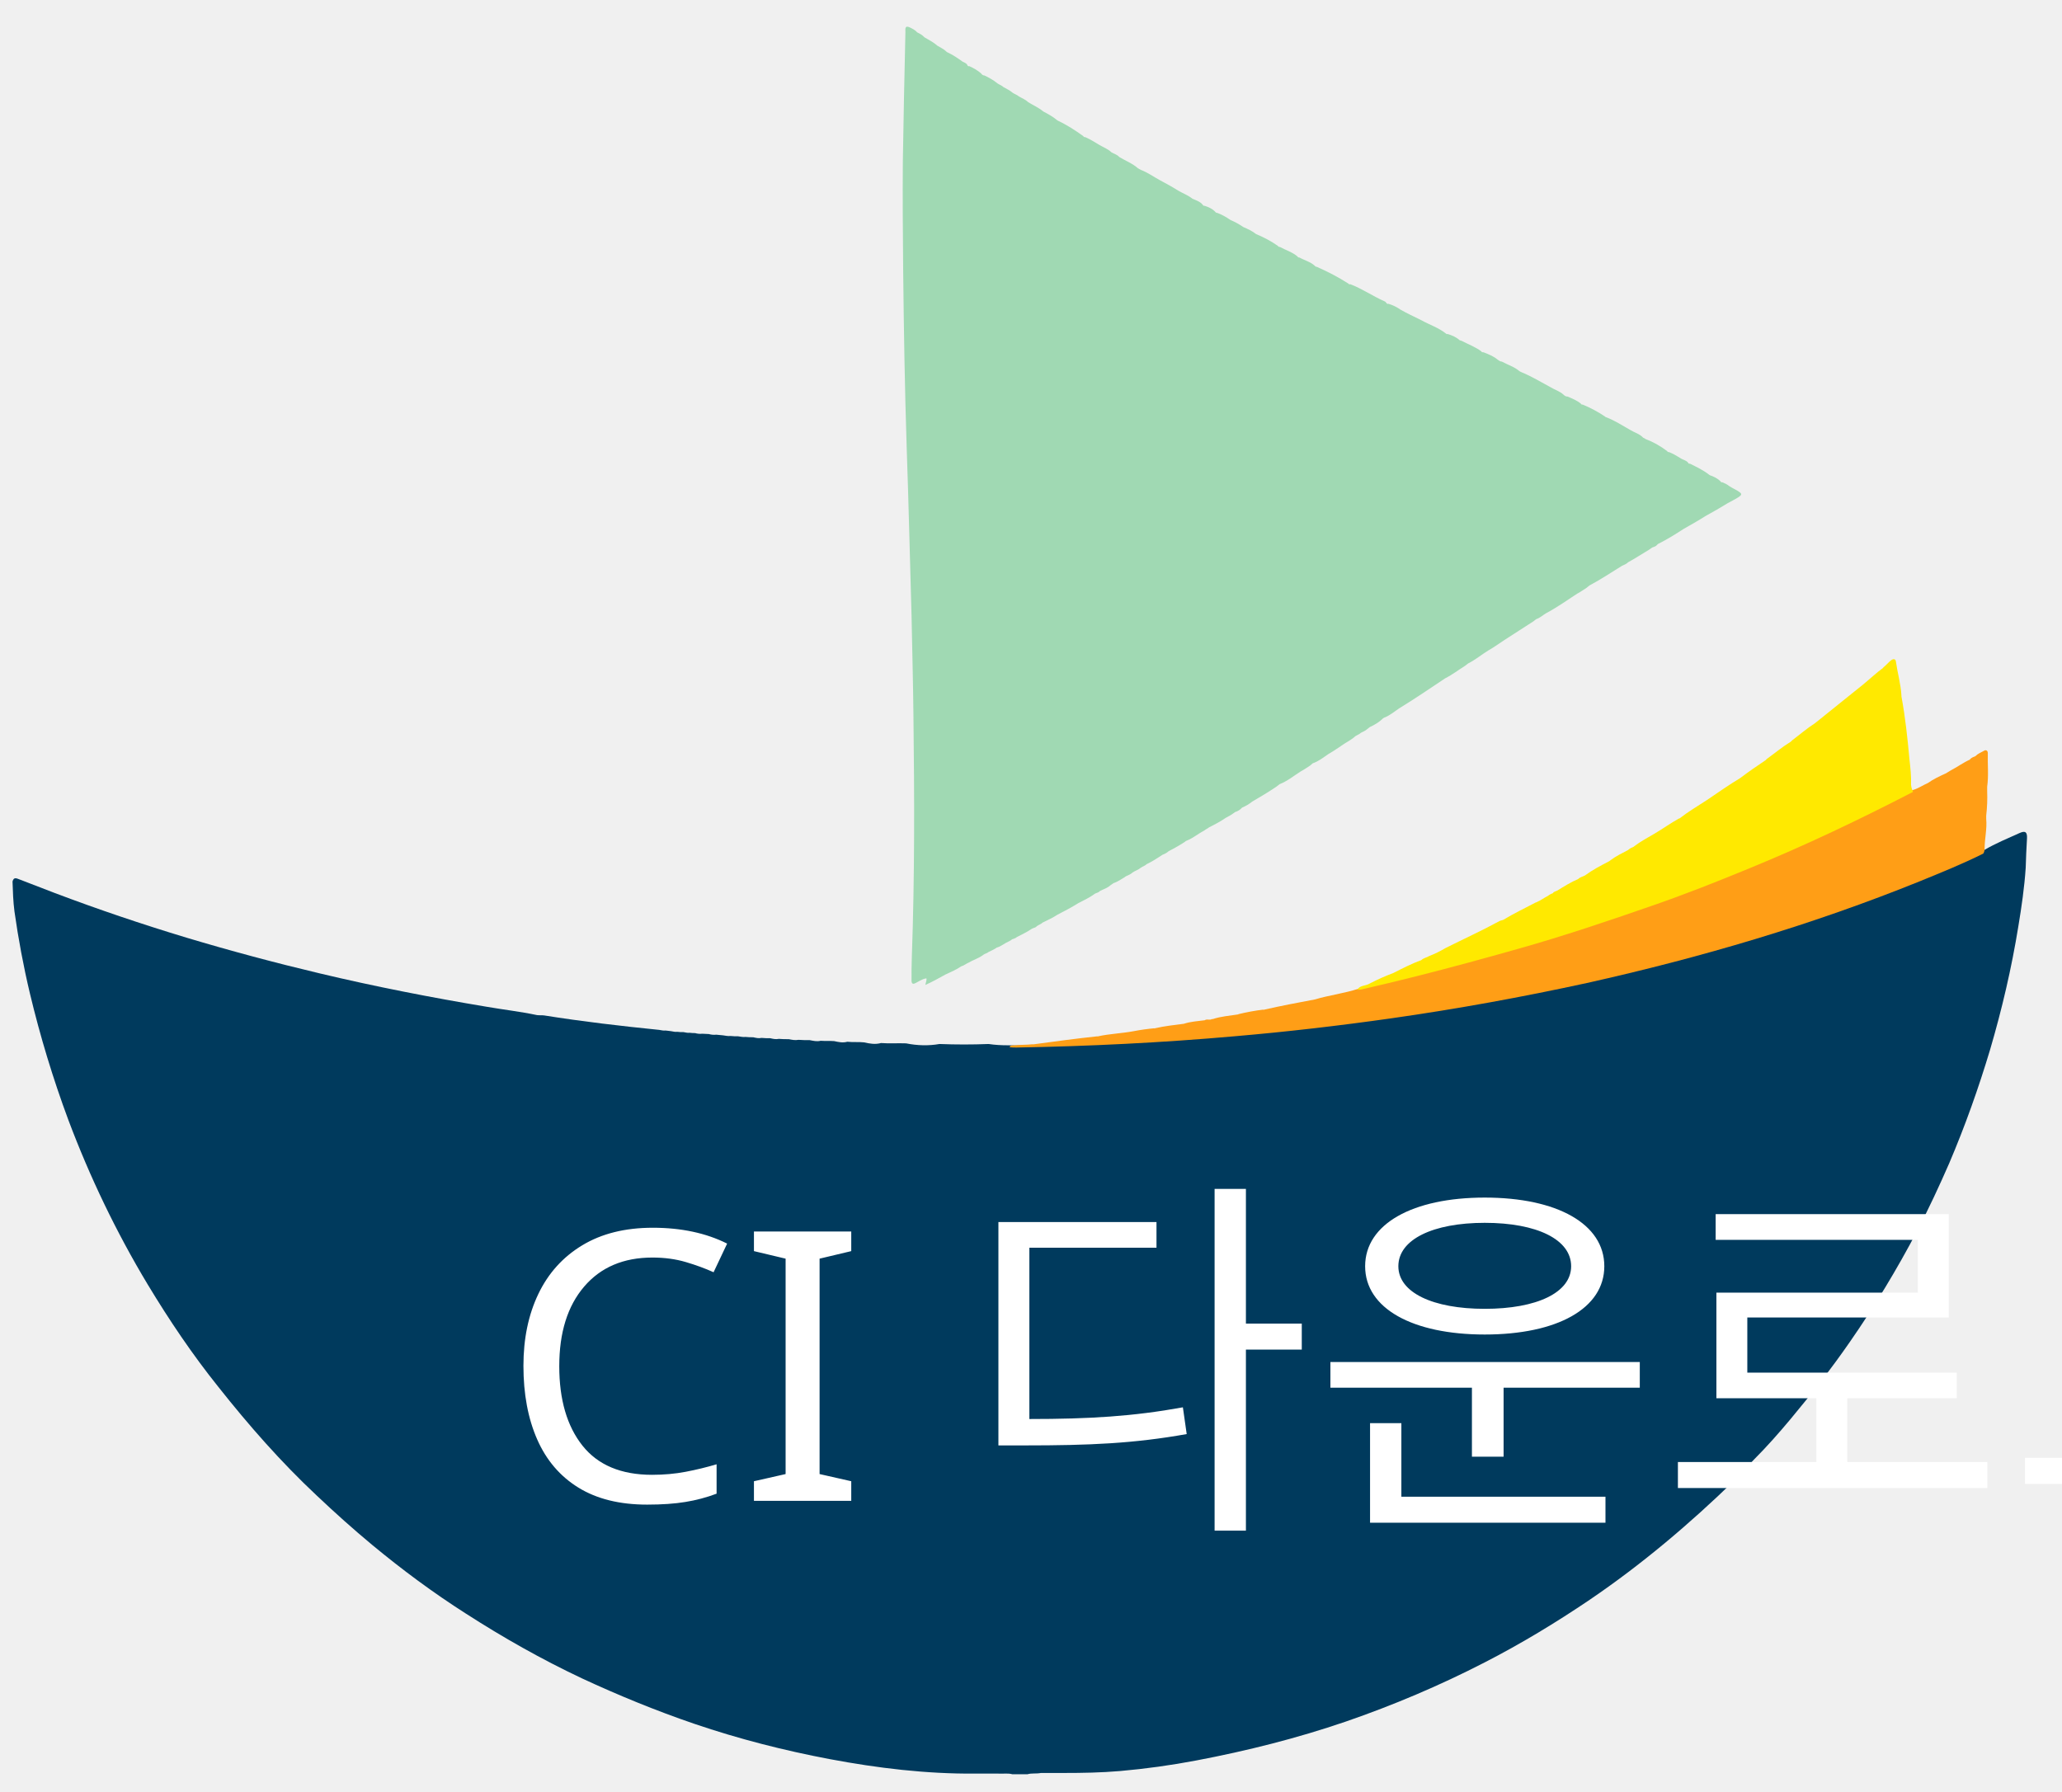
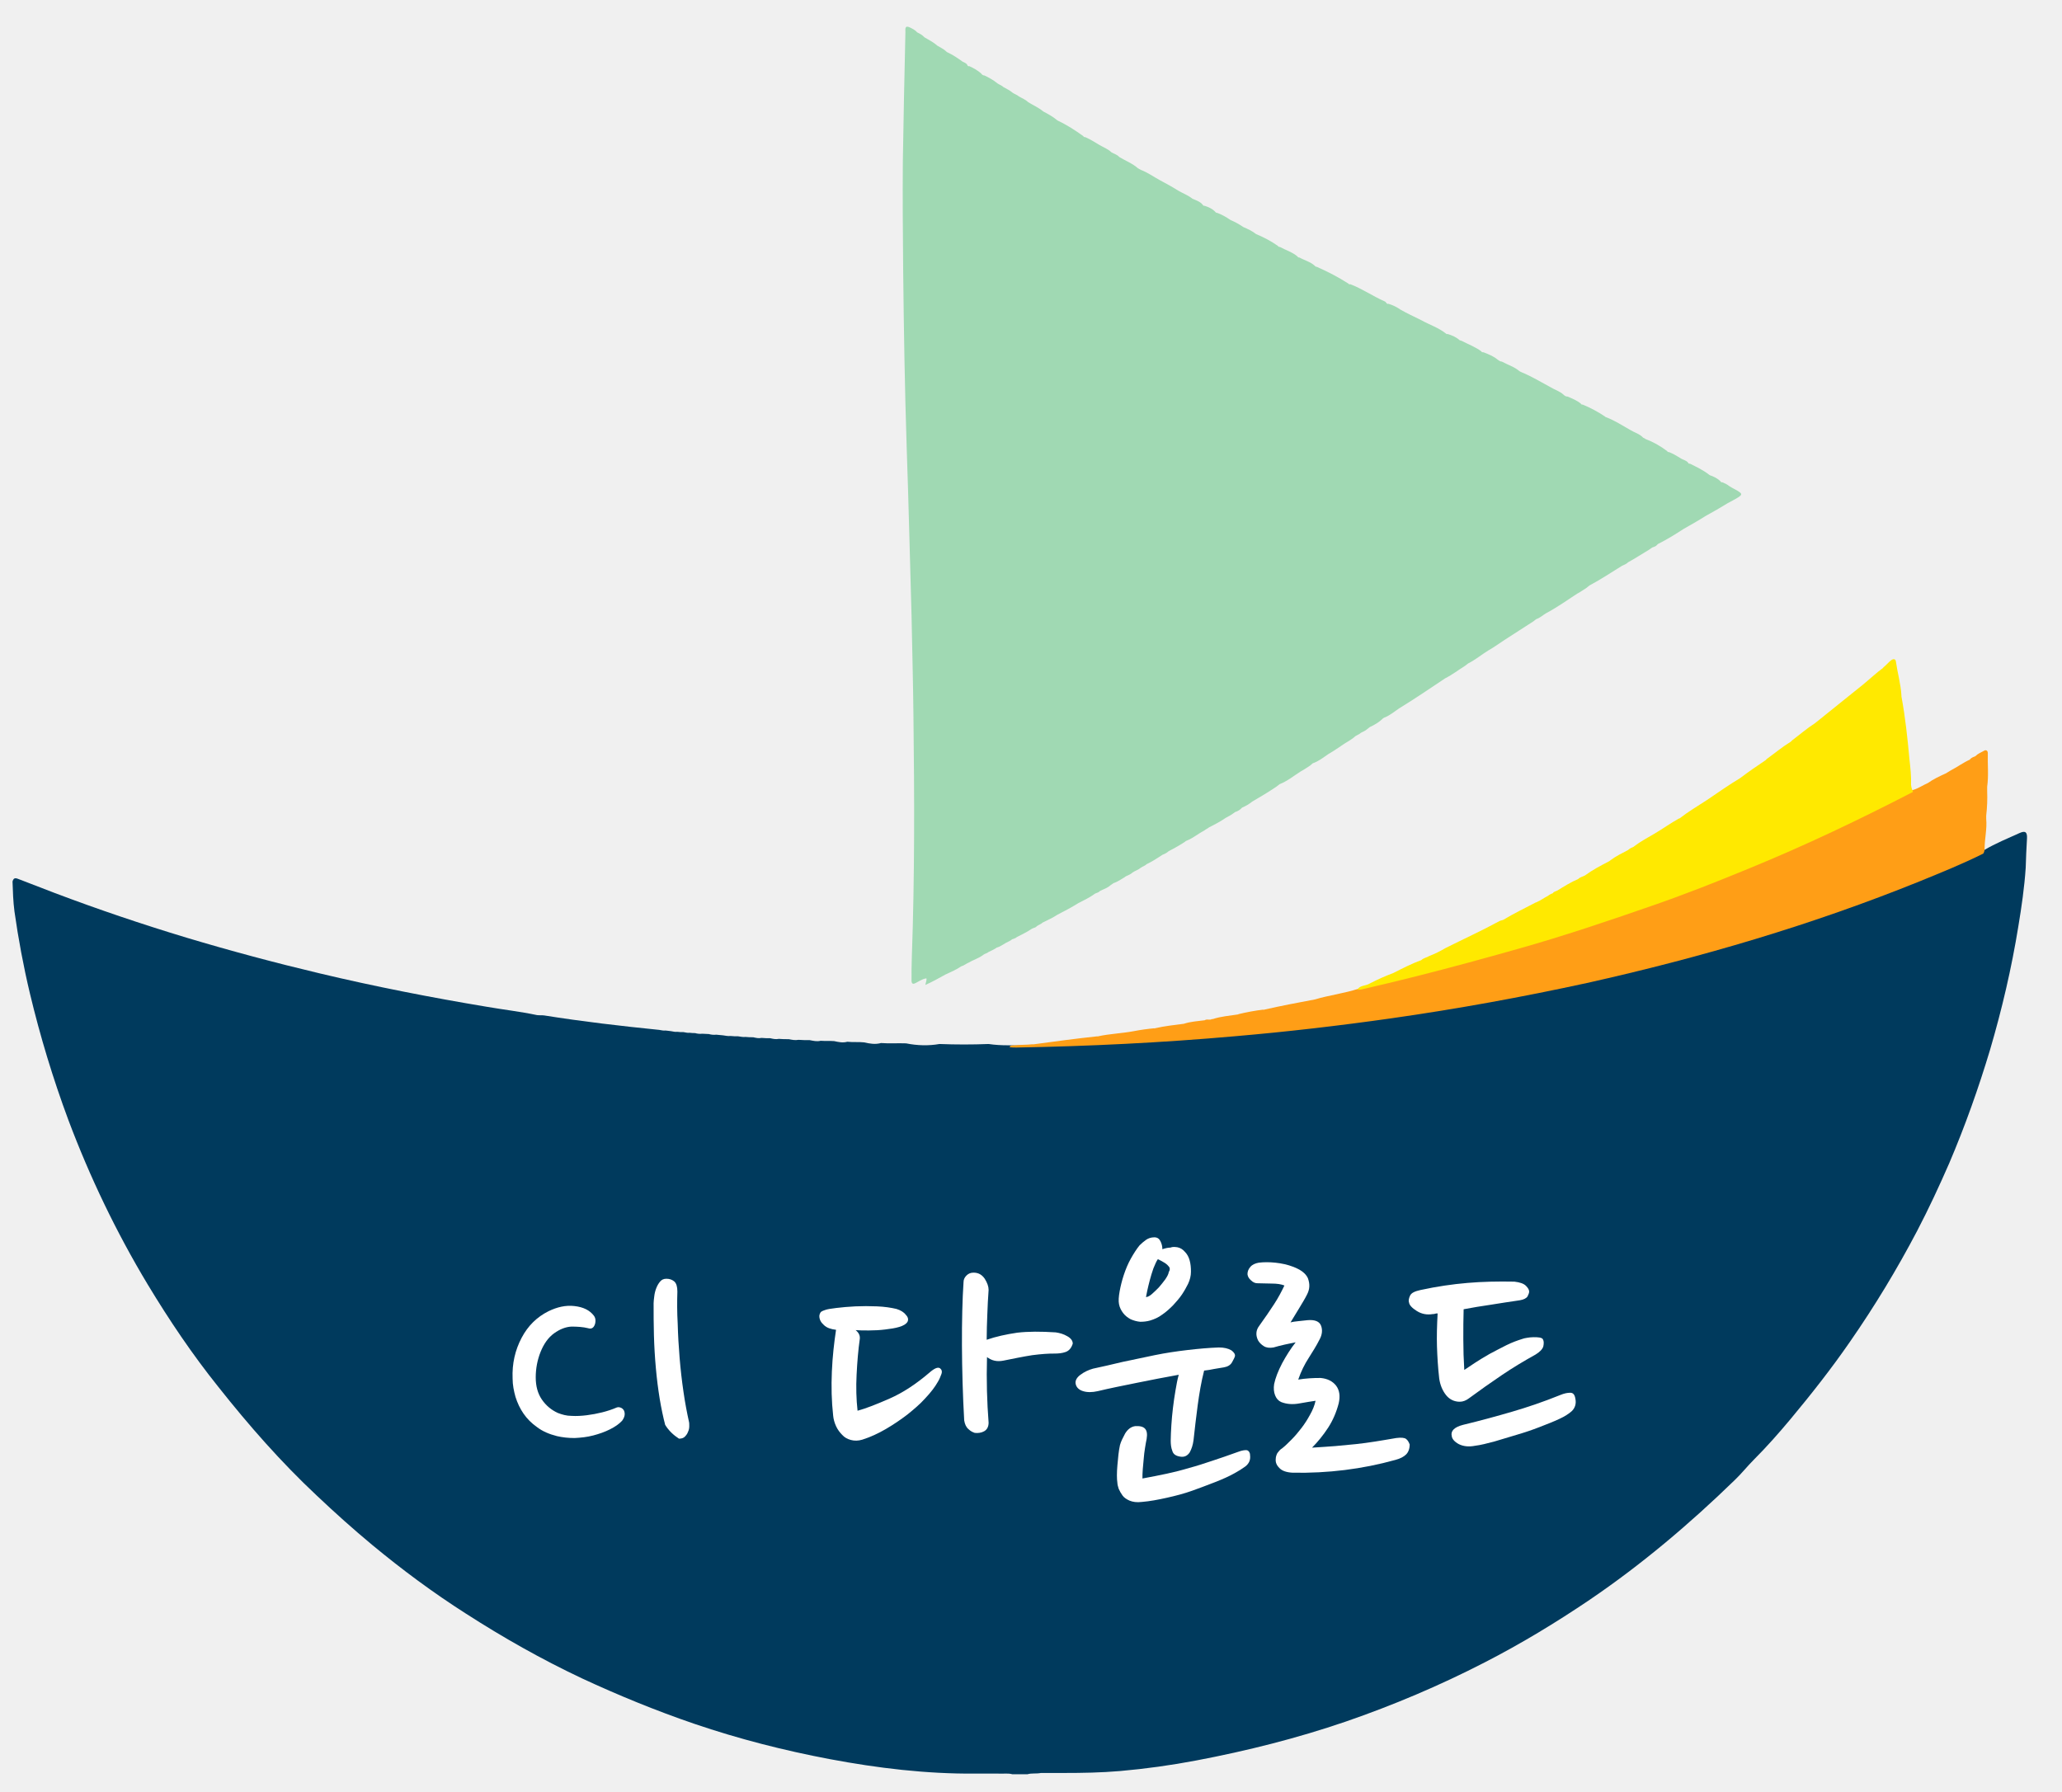
<svg xmlns="http://www.w3.org/2000/svg" version="1.1" id="Layer_1" x="0px" y="0px" viewBox="0 0 642 558" style="enable-background:new 0 0 642 558;" xml:space="preserve">
  <style type="text/css">
	.st0{fill:#003A5D;}
	.st1{fill:#FF9E16;}
	.st2{fill:#A0D9B3;}
	.st3{fill:#FFE900;}
- 	.st4{fill:#FFFFFF;}
- 	.st5{font-family:'NanumPen';}
- 	.st6{font-size:117.467px;}
+ 	.st4{enable-background:new    ;}
+ 	.st5{fill:#FFFFFF;}
</style>
  <g id="레이어_2">
</g>
  <g id="레이어_1">
    <g>
      <g>
        <path class="st0" d="M319.9,552.5c-1.6,0-3.1,0-4.7,0c-1.4-0.4-2.9-0.1-4.3-0.2c-0.9,0-1.9,0-2.8,0s-1.8,0-2.8,0     c-0.6,0-1.2,0-1.8,0c-15.2,0.1-30.2-1.7-45.1-4.5c-14.3-2.7-28.4-6.3-42.2-11c-12-4.1-23.7-8.9-35.1-14.2     c-12.5-5.9-24.5-12.7-36-20.1c-10.2-6.5-19.9-13.7-29.2-21.4c-5.9-4.9-11.7-10.1-17.3-15.4c-11.1-10.4-21.1-21.8-30.6-33.8     c-8.1-10.1-15.3-20.8-22-31.9c-9.8-16.3-18-33.4-24.7-51.2c-4.8-12.9-8.8-26.1-12-39.5c-2-8.4-3.6-17-4.8-25.5     c-0.4-3.1-0.5-6.2-0.6-9.3c0.4-1.6,1.4-0.9,2.3-0.6c3.6,1.4,7.2,2.8,10.9,4.2c13.5,5.1,27.1,9.7,41,13.9     c13.7,4.1,27.5,7.8,41.4,11.1c17.2,4.1,34.6,7.5,52,10.4c5.2,0.9,10.5,1.5,15.7,2.6c0.7,0.1,1.5,0,2.2,0.1     c11.9,1.9,23.9,3.3,35.8,4.5c0.7,0.1,1.4,0.3,2,0.2c0.6,0.1,1.2,0.1,1.7,0.2c0.7,0.1,1.3,0.3,1.9,0.2c0.7,0.1,1.3,0.1,2,0.1     c0.7,0.1,1.3,0.3,1.9,0.2c0.6,0.1,1.2,0.1,1.7,0.1c0.7,0.2,1.5,0.3,2.2,0.2c0.7,0,1.4,0.1,2.1,0.1c0.7,0.2,1.5,0.3,2.3,0.2     c0.7,0.1,1.4,0.1,2.1,0.2c0.8,0.1,1.5,0.3,2.3,0.2c0.8,0.1,1.6,0.1,2.4,0.1c0.8,0.1,1.5,0.3,2.3,0.2c0.8,0.1,1.6,0.1,2.4,0.1     c0.9,0.2,1.7,0.4,2.6,0.2c0.9,0.1,1.8,0.1,2.7,0.1c0.9,0.2,1.7,0.4,2.7,0.2c1,0.1,2.1,0.1,3.1,0.1c1,0.2,2,0.4,3,0.2     c1.2,0.1,2.3,0.1,3.5,0.1c1.1,0.2,2.2,0.5,3.4,0.2c1.4,0.1,2.8,0,4.2,0.1c1.4,0.3,2.7,0.6,4.1,0.2c1.8,0.2,3.5,0,5.3,0.2     c1.7,0.4,3.4,0.7,5.2,0.2c2.6,0.2,5.2,0,7.8,0.1c3.5,0.7,7,0.8,10.4,0.2c5.1,0.2,10.2,0.2,15.3,0c2,0.3,4,0.4,6,0.4     c6.8,0.3,13.6-0.5,20.4-0.7c5.2-0.1,10.4-0.4,15.6-0.7c6.6-0.4,13.2-0.7,19.9-1.3c3.4-0.3,6.9-0.5,10.4-0.8     c6.1-0.5,12.1-1.1,18.2-1.7c5.6-0.6,11.2-1.2,16.7-1.9c8.3-1,16.5-2.1,24.7-3.3c10.4-1.5,20.8-3.3,31.1-5.3     c12.4-2.4,24.8-5,37.2-8c15.2-3.7,30.3-7.9,45.3-12.6c17.8-5.5,35.2-12,52.4-19.2c3.7-1.6,7.4-3.1,11-4.9     c0.4-0.1,0.8-0.2,1.1-0.4c3.5-2.1,7.3-3.6,11-5.3c1.8-0.8,2.4-0.3,2.3,1.7c-0.2,3-0.3,6.1-0.4,9.1c-0.4,6.1-1.3,12.3-2.3,18.3     c-2.1,13-5.1,25.8-8.8,38.4c-3.6,12-7.8,23.8-12.7,35.3c-3.1,7.1-6.4,14.2-10,21.1c-6.3,12-13.2,23.4-20.9,34.5     c-5.8,8.4-12.1,16.4-18.6,24.2c-3.6,4.3-7.3,8.5-11.3,12.5c-2.1,2.1-3.9,4.4-6,6.4c-14.1,13.7-29,26.3-45.2,37.3     c-10.5,7.1-21.4,13.7-32.7,19.5c-14,7.2-28.4,13.3-43.2,18.4c-15.2,5.2-30.7,9.1-46.5,12.1c-7.9,1.5-15.8,2.6-23.8,3.3     c-5.8,0.5-11.7,0.6-17.5,0.6c-0.6,0-1.2,0-1.8,0c-0.8,0-1.6,0-2.5,0s-1.9,0-2.8,0C322.6,552.4,321.2,552.1,319.9,552.5z" />
        <path class="st1" d="M605.9,240.8c0.4-0.3,0.9-0.5,1.3-0.8c2.1-1.1,4-2.5,6.2-3.5h-0.1c0.5-0.6,1.2-0.8,1.9-1.1h-0.1     c0.7-0.7,1.7-1.1,2.6-1.6c0.6-0.4,1.2-0.1,1.2,0.7c-0.1,3.5,0.3,7-0.2,10.5c0,0.4,0,0.9,0,1.3c0.1,2.6,0,5.1-0.3,7.7     c0,0.3,0,0.7,0,1c0.3,3.1-0.5,6.2-0.5,9.3c0,0.5-0.1,1-0.4,1.5c-6.4,3.2-13.1,5.9-19.7,8.6c-33.6,13.6-68.3,23.8-103.7,31.7     c-20.2,4.4-40.5,8.1-60.9,11c-16.2,2.3-32.5,4.2-48.9,5.6c-22.6,2-45.2,3.1-67.8,3.5c-0.7,0-1.5,0-2.2-0.1     c0.4-0.8,1.2-0.5,1.8-0.6c1.7-0.2,3.4-0.1,5.1-0.3c0.2,0,0.4,0,0.6,0c6.6-0.9,13.3-1.8,19.9-2.5l0.1,0.1l0.1-0.1     c3.7-0.8,7.4-0.9,11.1-1.6c2.1-0.4,4.2-0.7,6.4-0.9l0.1,0.1l0.1-0.1c3-0.7,6-1,9-1.4l0,0c2.1-0.7,4.3-0.8,6.5-1.1l0,0     c0.7-0.5,1.6,0.1,2.3-0.4c0.1,0.1,0.2,0.1,0.3,0c2.5-0.8,5.1-1,7.7-1.4h0.1l0.1-0.1c2.5-0.6,5.1-1.1,7.7-1.4     c0.1,0.1,0.2,0.1,0.3,0c5.3-1.2,10.6-2.2,15.9-3.2l0,0c2.2-0.7,4.5-1.1,6.7-1.6c2.3-0.5,4.6-1,6.7-1.7     c14.5-3.9,29.1-7.2,43.5-11.4c14.6-4.2,29-8.8,43.3-13.7c11.1-3.8,22-8,32.9-12.4c9.8-4,19.5-8.2,29.1-12.8     c7.2-3.4,14.3-7,21.4-10.6c0.8-0.4,1.6-0.7,2.5-1c1.7-0.5,3.1-1.5,4.7-2.2l0,0C601.8,242.7,603.9,241.7,605.9,240.8z" />
        <path class="st2" d="M288.2,304.7c-1.1,0.2-2.1,0.9-3.1,1.4c-0.9,0.5-1.3,0.2-1.3-0.8c0-2.5,0-4.9,0.1-7.4     c0.9-25,0.8-50,0.5-74.9c-0.1-10.5-0.4-21.1-0.6-31.6c-0.5-17.3-0.9-34.6-1.5-51.9c-0.6-18.5-0.9-37-1.1-55.5     c-0.1-11.3-0.2-22.5-0.1-33.8c0.2-13.4,0.5-26.8,0.8-40.2c0-0.9-0.3-2.3,1.5-1.4l0,0c0.8,0.4,1.6,0.8,2.2,1.5l0,0     c0.8,0.4,1.6,0.8,2.2,1.5l0,0c1.3,0.8,2.8,1.5,4,2.6l0,0c1,0.6,2.1,1.1,2.9,1.9c0.1,0.1,0.2,0.2,0.3,0.2c1.7,0.8,3.2,1.8,4.7,2.9     l0,0c0.5,0.3,1.2,0.4,1.5,1.1c0.1,0.3,0.4,0.4,0.6,0.3c1.3,0.6,2.6,1.3,3.7,2.3c0.2,0.3,0.5,0.6,1,0.6c1.5,0.7,2.9,1.5,4.1,2.5     l0,0c0.6,0.4,1.3,0.6,1.8,1.1l0,0c1,0.6,2,1,2.9,1.8l0,0c0.6,0.4,1.3,0.6,1.9,1.1l0,0c1,0.6,2.1,1,2.9,1.8l0,0     c1.6,1,3.3,1.7,4.7,2.9l0,0c1.5,0.8,3,1.6,4.3,2.7c0.1,0.1,0.2,0.1,0.3,0.2c2.8,1.3,5.4,3,7.9,4.8c0.1,0.3,0.3,0.3,0.6,0.3     c1.6,0.7,3,1.6,4.5,2.5l0,0c1.2,0.7,2.6,1.2,3.6,2.2l0,0c0.8,0.5,1.8,0.7,2.5,1.5l0,0c2,1.2,4.1,2,5.8,3.5     c0.3,0.2,0.6,0.3,0.9,0.5c2.1,0.8,3.9,2.1,5.9,3.2l0,0c1.9,1,3.9,2.1,5.8,3.3l0,0c1.4,0.8,3,1.4,4.4,2.5l0,0     c1.2,0.5,2.4,0.9,3.2,1.9c0.1,0.3,0.4,0.3,0.6,0.3c1.2,0.4,2.4,0.9,3.3,1.9c0.1,0.2,0.4,0.3,0.6,0.3c1.4,0.5,2.8,1.3,4.1,2.2l0,0     c1.4,0.6,2.7,1.3,4,2.2l0,0c1.4,0.6,2.7,1.2,4,2.2l0,0c2.4,1,4.7,2.2,6.8,3.7c0.1,0.3,0.4,0.3,0.6,0.3c1.8,1,3.9,1.6,5.5,3     c0.1,0.2,0.3,0.3,0.6,0.3c1.6,0.9,3.4,1.3,4.8,2.6c0.1,0.2,0.4,0.3,0.6,0.3c3.4,1.5,6.7,3.2,9.8,5.2c0.1,0.2,0.4,0.3,0.6,0.2     c3.7,1.4,7,3.7,10.6,5.3c0.3,0.1,0.5,0.3,0.7,0.6c0.1,0.2,0.4,0.3,0.6,0.2c1.3,0.4,2.6,1,3.7,1.8l0,0c2.1,1.2,4.3,2.2,6.5,3.3     l0,0c2.5,1.4,5.3,2.3,7.6,4.1c0.2,0.2,0.4,0.3,0.6,0.2c1.3,0.4,2.6,0.9,3.7,1.9c0.2,0.1,0.4,0.2,0.6,0.2c2.1,1.1,4.3,1.9,6.2,3.3     c0.1,0.3,0.4,0.3,0.7,0.3c1.5,0.6,3.1,1.2,4.4,2.3c0.4,0.3,0.8,0.6,1.3,0.6c1.8,1,3.9,1.6,5.5,3c0.2,0.1,0.4,0.2,0.6,0.3     c3.2,1.3,6.1,3.1,9.1,4.7l0,0c1.3,0.8,2.8,1.2,4,2.3c0.4,0.4,0.8,0.6,1.3,0.6c1.4,0.6,2.9,1.2,4.1,2.2c0.1,0.3,0.4,0.3,0.6,0.3     c2.4,1,4.7,2.2,6.9,3.7c0.1,0.1,0.2,0.2,0.3,0.2c2.7,1,5.1,2.6,7.6,4l0,0c1.3,0.8,2.9,1.2,4,2.4c0.2,0.1,0.5,0.2,0.7,0.4     c2.4,0.9,4.7,2.2,6.8,3.8c0.1,0.3,0.4,0.3,0.6,0.3c1.2,0.5,2.3,1.1,3.4,1.8l0,0c0.8,0.6,1.9,0.7,2.5,1.5c0.1,0.3,0.3,0.3,0.6,0.3     c2,1,4.1,2,5.9,3.4c0.1,0.1,0.2,0.1,0.3,0.2c1.2,0.4,2.4,1,3.3,1.9c0.1,0.3,0.3,0.3,0.6,0.3c0.7,0.3,1.4,0.6,2,1.1l0,0     c1,0.7,2.1,1.1,3.1,1.8c1.1,0.7,0.8,1.1-0.1,1.7c-1.1,0.7-2.3,1.3-3.4,1.9l0,0c-2.3,1.4-4.5,2.7-6.9,4l0,0     c-2.2,1.4-4.5,2.7-6.8,4l0,0c-2.6,1.7-5.2,3.3-8,4.7c-0.1,0.1-0.2,0.2-0.3,0.3c-0.4,0.5-1,0.6-1.5,0.8c-0.3,0.2-0.7,0.5-1,0.7     c-2.2,1.3-4.3,2.7-6.5,3.9l0,0c-0.5,0.5-1.2,0.8-1.9,1.1l0,0c-3.4,2.1-6.7,4.3-10.1,6.1c-0.3,0.3-0.7,0.5-1,0.8     c-1,0.6-1.9,1.3-2.9,1.8l0,0c-3.2,2.1-6.3,4.3-9.7,6.1l0,0c-1,0.6-1.8,1.4-3,1.8c-0.3,0.2-0.6,0.5-0.9,0.7c-3,1.9-6,3.9-9,5.8     l0,0c-1.7,1.1-3.3,2.3-5.1,3.3l0,0c-2.1,1.3-4,2.9-6.2,4c-0.3,0.2-0.6,0.5-0.9,0.7c-2.1,1.3-4,2.8-6.2,3.9l0,0     c-4.8,3.2-9.5,6.4-14.4,9.4l0,0c-1.5,1-3,2.3-4.7,2.9c-0.1,0.1-0.2,0.1-0.3,0.2c-1.2,1.2-2.6,2-4.1,2.7c-0.3,0.2-0.6,0.5-0.9,0.7     c-0.5,0.5-1.2,0.7-1.9,1.1l0,0c-0.5,0.5-1.2,0.7-1.8,1.1c-0.1,0.1-0.2,0.2-0.3,0.3c-0.9,0.7-1.9,1.3-2.9,1.9l0,0     c-1.7,1.1-3.3,2.3-5.1,3.3l0,0c-1.6,1.1-3.1,2.3-4.9,2.9c-0.3,0.2-0.5,0.5-0.8,0.7c-1,0.6-1.9,1.3-2.9,1.8l0,0     c-2.2,1.4-4.1,3-6.6,4c-0.3,0.2-0.6,0.5-0.9,0.7c-2.5,1.7-5,3.2-7.6,4.7l0,0c-1,0.8-2,1.4-3.2,1.9l0,0c-0.6,0.7-1.3,1.1-2.2,1.4     l0,0c-0.9,0.7-1.9,1.3-2.9,1.8l0,0c-1.6,1.1-3.3,2-5.1,2.9c-0.3,0.2-0.7,0.5-1.1,0.7c-0.5,0.4-1.2,0.7-1.8,1.1l0,0     c-1.4,0.9-2.8,1.9-4.4,2.5c-0.3,0.3-0.7,0.5-1,0.7c-1.4,0.9-2.9,1.7-4.4,2.5l0,0c-0.5,0.5-1.2,0.8-1.9,1.1     c-0.2,0.1-0.4,0.3-0.6,0.4c-1.4,0.9-2.8,1.8-4.3,2.5l0,0c-0.5,0.5-1.2,0.7-1.8,1.1l0,0c-0.8,0.7-1.7,0.9-2.6,1.5l0,0     c-0.5,0.5-1.2,0.8-1.9,1.1c-0.2,0.1-0.4,0.2-0.6,0.4c-1.1,0.6-2.1,1.4-3.4,1.8c-0.3,0.2-0.7,0.5-1,0.7c-1,0.9-2.2,1.2-3.3,1.8     l0,0c-0.4,0.5-1,0.5-1.5,0.8l0,0c-1.6,1.2-3.4,2-5.1,2.9l0,0c-2.1,1.3-4.3,2.5-6.5,3.6l0,0c-1.5,1-3.1,1.7-4.7,2.5l0,0     c-0.5,0.5-1.2,0.7-1.8,1.1l0,0c-0.3,0.5-1,0.5-1.5,0.8l0,0c-1.5,1-3.1,1.8-4.7,2.6l0,0c-0.4,0.4-1,0.5-1.5,0.7l0,0     c-0.5,0.5-1.2,0.7-1.9,1.1l0,0c-0.9,0.5-1.8,1.2-2.9,1.5l0,0c-0.8,0.6-1.7,0.9-2.6,1.4l0,0c-0.4,0.4-1,0.4-1.5,0.8l0,0     c-1.4,1.1-3.2,1.6-4.7,2.5l0,0c-0.7,0.3-1.4,0.9-2.2,1.1l0,0c-1.6,1.1-3.3,1.8-5,2.6l0,0c-2,1.1-4.1,2.3-6.2,3.2     C288.7,304.5,288.5,304.6,288.2,304.7z" />
        <path class="st3" d="M595.6,246.6c-16.6,8.6-33.4,16.6-50.7,23.7c-10.2,4.2-20.5,8.3-31,11.9c-13.5,4.7-27.2,9.3-41,13.2     c-10.6,3-21.2,5.9-31.9,8.6c-5.5,1.4-11,2.7-16.6,4c-0.6,0.2-1.2,0.2-1.8,0.2c0.7-1.3,2.3-1.2,3.4-1.7c0.2-0.1,0.4-0.2,0.6-0.3     c2.3-1.2,4.8-2.3,7.2-3.2l0,0c2.8-1.4,5.6-2.9,8.7-4l0,0c0.7-0.7,1.7-0.8,2.5-1.3c1.8-0.7,3.4-1.5,5.1-2.5     c5.6-2.8,11.3-5.4,16.8-8.4c0.4-0.2,0.8-0.2,1.2-0.4l0,0c3.3-2,6.7-3.6,10.1-5.4c0.1,0,0.2,0,0.3-0.1c1.2-0.5,2.2-1.3,3.4-1.9     c0.5-0.4,1.1-0.7,1.7-0.9h-0.1c0.3-0.5,0.9-0.5,1.4-0.8l0,0c2.1-1.3,4.2-2.6,6.5-3.6l0,0c0.6-0.6,1.4-0.7,2.1-1.1l0,0     c2.3-1.7,4.8-3,7.3-4.3c0.2-0.1,0.4-0.2,0.6-0.4c1.7-1.3,3.6-2.2,5.5-3.2l0,0c0.5-0.5,1.2-0.8,1.9-1.1h-0.1     c2.1-1.6,4.4-2.8,6.6-4.1c2.5-1.5,4.9-3.2,7.4-4.6c0.1,0,0.2,0,0.3-0.1c2.7-2.1,5.6-3.8,8.5-5.7c3.4-2.3,6.8-4.7,10.3-6.8l0,0     c2.5-1.9,5.1-3.7,7.8-5.5c0.2-0.1,0.3-0.2,0.4-0.4c2.5-1.8,4.9-3.8,7.5-5.4c0.1-0.1,0.3-0.2,0.4-0.4c2.4-1.8,4.7-3.8,7.2-5.4l0,0     c4.9-4,9.9-7.9,14.8-11.9c2.2-1.8,4.2-3.7,6.5-5.4h-0.1c0.9-0.7,1.6-1.6,2.5-2.3c0.7-0.5,1.4-0.5,1.5,0.5     c0.5,3.5,1.5,6.9,1.7,10.4c0,0.1,0,0.2,0,0.3c1.2,6.5,1.9,13,2.5,19.6c0.3,2.7,0.6,5.3,0.5,8     C595.1,245.6,595.5,246.1,595.6,246.6z" />
      </g>
    </g>
  </g>
-   <text transform="matrix(1 0 0 1 155.7974 467.3636)" class="st4 st5 st6">CI 다운로드</text>
+   <g class="st4">
+     <path class="st5" d="M184.9,409.7c0.3,0.4,0.5,0.9,0.5,1.5c0,0.6-0.1,1.1-0.3,1.5c-0.4,0.9-1.1,1.2-2,0.9c-1.6-0.4-3.4-0.5-5.2-0.5   c-1.8,0.1-3.6,0.8-5.4,2.1c-1.8,1.3-3.2,3.3-4.2,5.8c-1,2.5-1.5,5.2-1.5,7.9c0,2.7,0.6,5,1.9,6.9c1.3,1.9,3,3.3,5,4.2   c1.3,0.5,2.7,0.9,4.2,0.9c1.6,0.1,3.2,0,4.8-0.2c1.6-0.2,3.2-0.5,4.8-0.9c1.6-0.4,3.1-0.9,4.5-1.5c0.5-0.2,0.9-0.1,1.4,0.1   c0.4,0.2,0.7,0.5,0.9,0.9c0.4,1,0.2,2-0.6,3.1c-0.9,1-2.2,1.9-3.8,2.7c-1.6,0.8-3.3,1.4-5.2,1.9c-1.9,0.5-3.8,0.7-5.8,0.8   c-2,0-3.8-0.2-5.5-0.6c-2.4-0.6-4.5-1.5-6.2-2.8c-1.7-1.2-3.1-2.6-4.2-4.2c-1.1-1.6-1.9-3.3-2.5-5.2c-0.5-1.8-0.9-3.7-0.9-5.7   c-0.2-4.7,0.8-8.9,2.8-12.7c2-3.8,4.8-6.5,8.4-8.3c2.7-1.3,5.3-1.9,8-1.6C181.6,407,183.6,408,184.9,409.7z" />
+     <path class="st5" d="M214.5,442.7c0.1,0.3,0.1,0.8,0.1,1.4c0,0.6-0.1,1.2-0.4,1.8c-0.2,0.6-0.6,1.1-1,1.5c-0.4,0.4-1,0.6-1.8,0.6   c-1.7-1.1-3.2-2.5-4.3-4.3c-0.6-2.3-1.2-5.1-1.7-8.1c-0.5-3.1-0.9-6.2-1.2-9.6c-0.3-3.3-0.5-6.7-0.6-10.2c-0.1-3.4-0.1-6.8-0.1-10   c0-0.5,0.1-1.3,0.2-2.1c0.1-0.9,0.3-1.7,0.6-2.5c0.3-0.8,0.7-1.5,1.2-2.1c0.5-0.6,1.1-0.9,2-0.9c1,0,1.8,0.3,2.5,0.9   c0.6,0.6,0.9,1.6,0.9,3.1c-0.1,3.1-0.1,6.5,0.1,10c0.1,3.6,0.3,7.1,0.6,10.7c0.3,3.6,0.7,7.1,1.2,10.5   C213.3,436.9,213.9,440,214.5,442.7z" />
+     <path class="st5" d="M282.5,411.7c-0.4,0.6-1.2,1.1-2.5,1.5s-2.8,0.6-4.4,0.8c-1.6,0.2-3.3,0.3-5,0.3c-1.7,0-3.1,0-4.2-0.1   c1,0.8,1.4,1.7,1.3,2.7c-0.5,3.5-0.8,7.2-1,11.2c-0.2,3.9-0.1,7.6,0.3,11.2c2.6-0.7,5.9-2,10-3.8c4.1-1.8,8.2-4.5,12.3-8   c1.6-1.4,2.7-1.9,3.4-1.4c0.5,0.4,0.7,1,0.4,1.8c-0.3,0.8-0.6,1.6-1.1,2.4c-0.9,1.6-2.2,3.3-3.9,5.1c-1.6,1.8-3.5,3.4-5.6,5.1   c-2.1,1.6-4.3,3.1-6.7,4.5c-2.4,1.4-4.8,2.5-7.3,3.3c-1.3,0.4-2.5,0.4-3.6,0.1c-1.1-0.3-2-0.8-2.7-1.6c-0.7-0.7-1.4-1.6-1.9-2.7   c-0.5-1.1-0.8-2.2-0.9-3.3c-0.5-4.5-0.6-9-0.4-13.7c0.2-4.7,0.7-9,1.3-13c-1.6-0.2-2.9-0.6-3.8-1.5c-0.9-0.8-1.4-1.7-1.4-2.8   c0-0.3,0.1-0.6,0.3-1c0.2-0.4,0.7-0.6,1.6-0.9c0.5-0.2,1.7-0.4,3.4-0.6c1.7-0.2,3.7-0.4,5.9-0.5c2.2-0.1,4.4-0.1,6.8,0   c2.3,0.1,4.3,0.4,6,0.8c1.3,0.4,2.3,1,2.9,1.8C282.8,410.2,282.9,411,282.5,411.7z M307.8,443c0,1.3-0.5,2.2-1.4,2.7   c-0.9,0.5-1.9,0.6-2.9,0.5c-0.6-0.2-1.3-0.5-2-1.2c-0.7-0.6-1.1-1.5-1.3-2.7c-0.2-3.8-0.4-7.8-0.5-11.7c-0.1-4-0.2-7.9-0.2-11.6   s0-7.3,0.1-10.7c0.1-3.4,0.2-6.4,0.4-9.1c0-0.7,0.3-1.4,0.9-2c0.6-0.6,1.3-0.9,2.2-0.9c1.5,0,2.6,0.6,3.5,1.9   c0.8,1.3,1.2,2.4,1.2,3.5c-0.2,2.5-0.3,5.1-0.4,7.6c-0.1,2.6-0.2,5.2-0.2,7.9c2.9-1,6.1-1.7,9.5-2.2c3.4-0.4,7.4-0.4,12-0.1   c1.3,0.2,2.4,0.5,3.6,1.2c1.1,0.6,1.7,1.4,1.7,2.3c-0.4,1.3-1.1,2.2-2.2,2.6c-1.1,0.4-2.3,0.5-3.5,0.5c-0.8,0-1.8,0-3,0.1   c-1.2,0.1-2.5,0.2-3.9,0.4c-1.4,0.2-2.9,0.5-4.5,0.8c-1.6,0.3-3.1,0.6-4.5,0.9c-1,0.2-2,0.2-2.8,0c-0.9-0.2-1.6-0.6-2.3-1.1   C307.1,429.8,307.3,436.6,307.8,443z" />
+     <path class="st5" d="M384.5,422.3c-0.1,0.4-0.4,1-0.9,1.9c-0.5,0.9-1.4,1.4-2.6,1.6c-1,0.2-2,0.3-3,0.5c-1,0.2-2,0.4-3.1,0.5   c-0.9,3.5-1.5,7.1-2,10.8c-0.5,3.7-0.9,7.3-1.3,10.9c-0.2,1.5-0.6,2.7-1.2,3.8c-0.7,1-1.6,1.5-2.9,1.3c-1.3-0.2-2.2-0.7-2.5-1.8   c-0.4-1-0.5-2.1-0.5-3.2c0-1.4,0.1-3,0.2-4.8c0.1-1.8,0.3-3.6,0.5-5.4c0.2-1.8,0.5-3.7,0.8-5.5c0.3-1.8,0.6-3.4,1-4.8   c-4.3,0.8-8.7,1.6-13,2.5c-4.4,0.9-8.5,1.7-12.2,2.6c-1.8,0.4-3.3,0.4-4.6,0c-1.3-0.4-2.1-1.2-2.3-2.3c-0.2-1,0.4-2,1.5-2.8   c1.2-0.9,2.5-1.5,3.9-1.9c2.8-0.6,5.9-1.3,9.2-2.1c3.3-0.7,6.6-1.4,10-2.1c3.4-0.7,6.8-1.2,10.2-1.6c3.4-0.4,6.7-0.7,9.8-0.8   c1.6,0,2.9,0.3,3.9,0.9C384.2,421.1,384.6,421.7,384.5,422.3z M357,448.1c-0.2,0.8-0.3,1.7-0.5,2.8c-0.2,1.1-0.3,2.2-0.4,3.3   c-0.1,1.1-0.2,2.3-0.3,3.3c-0.1,1.1-0.1,2.1-0.1,2.9c2.7-0.5,5.3-1,7.6-1.5c2.3-0.5,4.7-1.1,7-1.8c2.3-0.6,4.7-1.4,7.1-2.2   c2.4-0.8,5.1-1.7,8.1-2.8c1.3-0.5,2.3-0.6,2.8-0.5c0.5,0.2,0.9,0.7,0.9,1.5c0.2,1.5-0.3,2.6-1.4,3.5c-1.1,0.8-2.2,1.5-3.5,2.2   c-1.6,0.9-3.6,1.8-5.9,2.7c-2.3,0.9-4.7,1.8-7.2,2.7c-2.5,0.9-5.2,1.6-7.9,2.2c-2.7,0.6-5.3,1.1-7.8,1.3c-1.6,0.2-2.8,0-3.8-0.4   c-0.9-0.4-1.7-0.9-2.2-1.6c-0.5-0.7-0.9-1.4-1.2-2.1c-0.2-0.7-0.4-1.3-0.4-1.8c-0.2-1.3-0.2-3.2,0-5.5c0.2-2.3,0.4-4.5,0.8-6.3   c0.3-1.1,0.9-2.3,1.6-3.6c0.8-1.3,1.8-2.1,3.1-2.3C356.4,443.9,357.5,445.1,357,448.1z M366.6,388.4c0.9,0.2,1.6,0.6,2.3,1.4   c0.7,0.7,1.2,1.6,1.5,2.7c0.3,1.1,0.4,2.2,0.4,3.5c0,1.3-0.3,2.5-0.9,3.8c-0.5,1-1.1,2.1-1.9,3.3s-1.8,2.3-2.8,3.4   c-1.1,1.1-2.2,2.1-3.4,2.9c-1.2,0.9-2.4,1.4-3.7,1.8c-1,0.3-2.1,0.4-3.1,0.4c-1.1-0.1-2.1-0.4-3-0.8c-0.9-0.5-1.7-1.1-2.3-1.9   c-0.6-0.8-1.1-1.7-1.3-2.8c-0.2-1-0.1-2.3,0.2-4c0.3-1.6,0.7-3.3,1.3-5.1c0.6-1.8,1.3-3.5,2.2-5.1c0.9-1.6,1.8-3,2.7-4.1   c0.6-0.6,1.3-1.2,2-1.7c0.7-0.5,1.6-0.8,2.6-0.8c0.9,0,1.5,0.4,1.9,1.2c0.4,0.8,0.6,1.6,0.6,2.5c0.9-0.3,1.8-0.5,2.5-0.5   C365.1,388.2,365.9,388.3,366.6,388.4z M356.8,403.9c0.5,0,1.1-0.3,1.8-0.9c0.7-0.6,1.4-1.3,2.2-2.1c0.7-0.8,1.4-1.7,2-2.5   c0.6-0.9,1-1.6,1.1-2.3c0.4-0.6,0.4-1.2,0.1-1.6c-0.3-0.4-0.7-0.8-1.3-1.2c-0.6-0.4-1.4-0.8-2.2-1.2c-0.5,0.7-0.9,1.7-1.4,2.9   c-0.4,1.2-0.8,2.4-1.1,3.6c-0.3,1.2-0.6,2.3-0.8,3.3C357,402.8,356.9,403.5,356.8,403.9z" />
+     <path class="st5" d="M406.9,403.2c-0.6,1.2-1.4,2.5-2.3,4c-0.9,1.5-1.8,3-2.8,4.6c0.7-0.2,1.5-0.3,2.5-0.4c1-0.1,1.9-0.2,2.8-0.3   c2.3-0.2,3.7,0.4,4.2,1.7c0.5,1.3,0.4,2.8-0.5,4.4c-0.9,1.8-2.1,3.7-3.3,5.6c-1.3,2-2.4,4.2-3.3,6.8c1.1-0.2,2.3-0.3,3.5-0.4   c1.3-0.1,2.4-0.1,3.5-0.1c2.1,0.2,3.7,1,4.8,2.4c1.1,1.5,1.3,3.3,0.8,5.5c-0.7,2.7-1.8,5.3-3.3,7.6c-1.5,2.3-3.2,4.4-5,6.2   c2.7-0.2,5.1-0.3,7.3-0.5c2.2-0.2,4.3-0.4,6.3-0.6c2-0.2,4-0.5,6-0.8c2-0.3,4.2-0.7,6.6-1.1c1.6-0.2,2.6-0.1,3.1,0.3   s0.8,0.9,1.1,1.7c0,1.3-0.4,2.4-1.1,3.1c-0.7,0.7-1.8,1.3-3.3,1.7c-10.4,2.9-21.1,4.2-32,4c-2-0.1-3.4-0.6-4.2-1.5   c-0.9-0.9-1.2-1.8-1.1-2.8c0-0.6,0.2-1.2,0.5-1.8c0.4-0.5,0.8-1.1,1.5-1.5c0.9-0.7,1.8-1.6,2.9-2.7c1.1-1.1,2.1-2.3,3.1-3.6   c1-1.3,1.9-2.7,2.7-4.2c0.8-1.4,1.4-2.9,1.7-4.3c-1.2,0.2-2.8,0.4-4.9,0.8c-2.1,0.4-4,0.3-5.8-0.4c-0.9-0.4-1.5-1.1-1.9-2.1   c-0.4-1-0.5-2.2-0.3-3.5c0.4-1.9,1.2-4,2.5-6.5c1.3-2.4,2.7-4.6,4.2-6.5c-0.9,0.2-2.1,0.4-3.4,0.7c-1.3,0.3-2.5,0.6-3.5,0.9   c-1.2,0.2-2.2,0.1-3-0.4c-0.8-0.5-1.4-1.1-1.8-1.8c-0.8-1.6-0.7-3.2,0.4-4.6c1.8-2.5,3.3-4.7,4.6-6.7c1.3-2,2.3-3.9,3.2-5.8   c-1-0.4-2.3-0.6-4-0.6c-1.6,0-3.1-0.1-4.5-0.1c-0.6,0-1.3-0.3-1.9-0.9c-0.7-0.6-1-1.2-1.1-1.9c0-0.9,0.3-1.6,0.9-2.3   c0.6-0.7,1.5-1.1,2.6-1.3c1.6-0.2,3.3-0.2,5.2,0c1.9,0.2,3.8,0.6,5.6,1.3c2.3,0.9,3.8,2,4.5,3.5   C407.9,399.9,407.8,401.5,406.9,403.2z" />
+     <path class="st5" d="M438.7,405.6c-0.2-0.5-0.1-1.2,0.3-2.1s1.5-1.4,3.3-1.8c5.1-1.1,9.9-1.8,14.6-2.2c4.6-0.4,9.5-0.5,14.6-0.4   c1.7,0.2,2.9,0.6,3.6,1.3c0.7,0.7,1,1.3,1,1.8c0,0.4-0.2,0.9-0.5,1.5c-0.4,0.6-1.2,1-2.4,1.2c-3.2,0.5-6.2,0.9-9.1,1.4   c-2.9,0.4-5.7,0.9-8.4,1.4c-0.1,3-0.1,6.1-0.1,9.3c0,3.2,0.1,6.4,0.3,9.6c0.8-0.5,1.9-1.3,3.3-2.2c1.4-0.9,3-1.9,4.6-2.8   c1.7-0.9,3.4-1.8,5.2-2.7c1.8-0.9,3.5-1.5,5.1-2c0.2-0.1,0.7-0.2,1.3-0.3c0.6-0.1,1.3-0.2,2-0.2c0.7,0,1.4,0,1.9,0.1   c0.6,0.1,1,0.3,1.1,0.6c0.3,0.5,0.3,1.3,0.1,2.2c-0.3,0.9-1.1,1.7-2.4,2.5c-3.6,2-7.1,4.1-10.5,6.4c-3.4,2.3-6.8,4.7-10.2,7.2   c-0.9,0.7-1.9,1.1-2.9,1.1c-1.7,0-3.2-0.7-4.3-2.1c-1.1-1.4-1.8-3.1-2.1-5.1c-0.4-3.5-0.6-6.9-0.7-10c-0.1-3.1,0-6.6,0.2-10.3   c-0.3,0-0.6,0-0.8,0.1c-0.2,0.1-0.5,0.1-0.7,0.1c-1.8,0.3-3.4,0-4.9-0.9C439.6,407.3,438.8,406.4,438.7,405.6z M485.6,441.8   c-1.9,0.9-4,1.7-6.3,2.6c-2.3,0.9-4.7,1.7-7.1,2.4c-2.4,0.7-4.7,1.4-7,2.1c-2.3,0.6-4.2,1.1-5.9,1.3c-2,0.4-3.7,0.2-5.1-0.5   c-1.3-0.7-2.1-1.6-2.2-2.5c-0.4-1.6,0.8-2.8,3.5-3.5c5.4-1.3,10.5-2.7,15.3-4.1c4.8-1.4,9.8-3.1,15-5.2c1.2-0.5,2.2-0.7,3.1-0.7   c0.9,0,1.4,0.6,1.6,1.9c0.3,1.5-0.1,2.8-1.1,3.8C488.4,440.3,487.1,441.1,485.6,441.8z" />
+   </g>
</svg>
